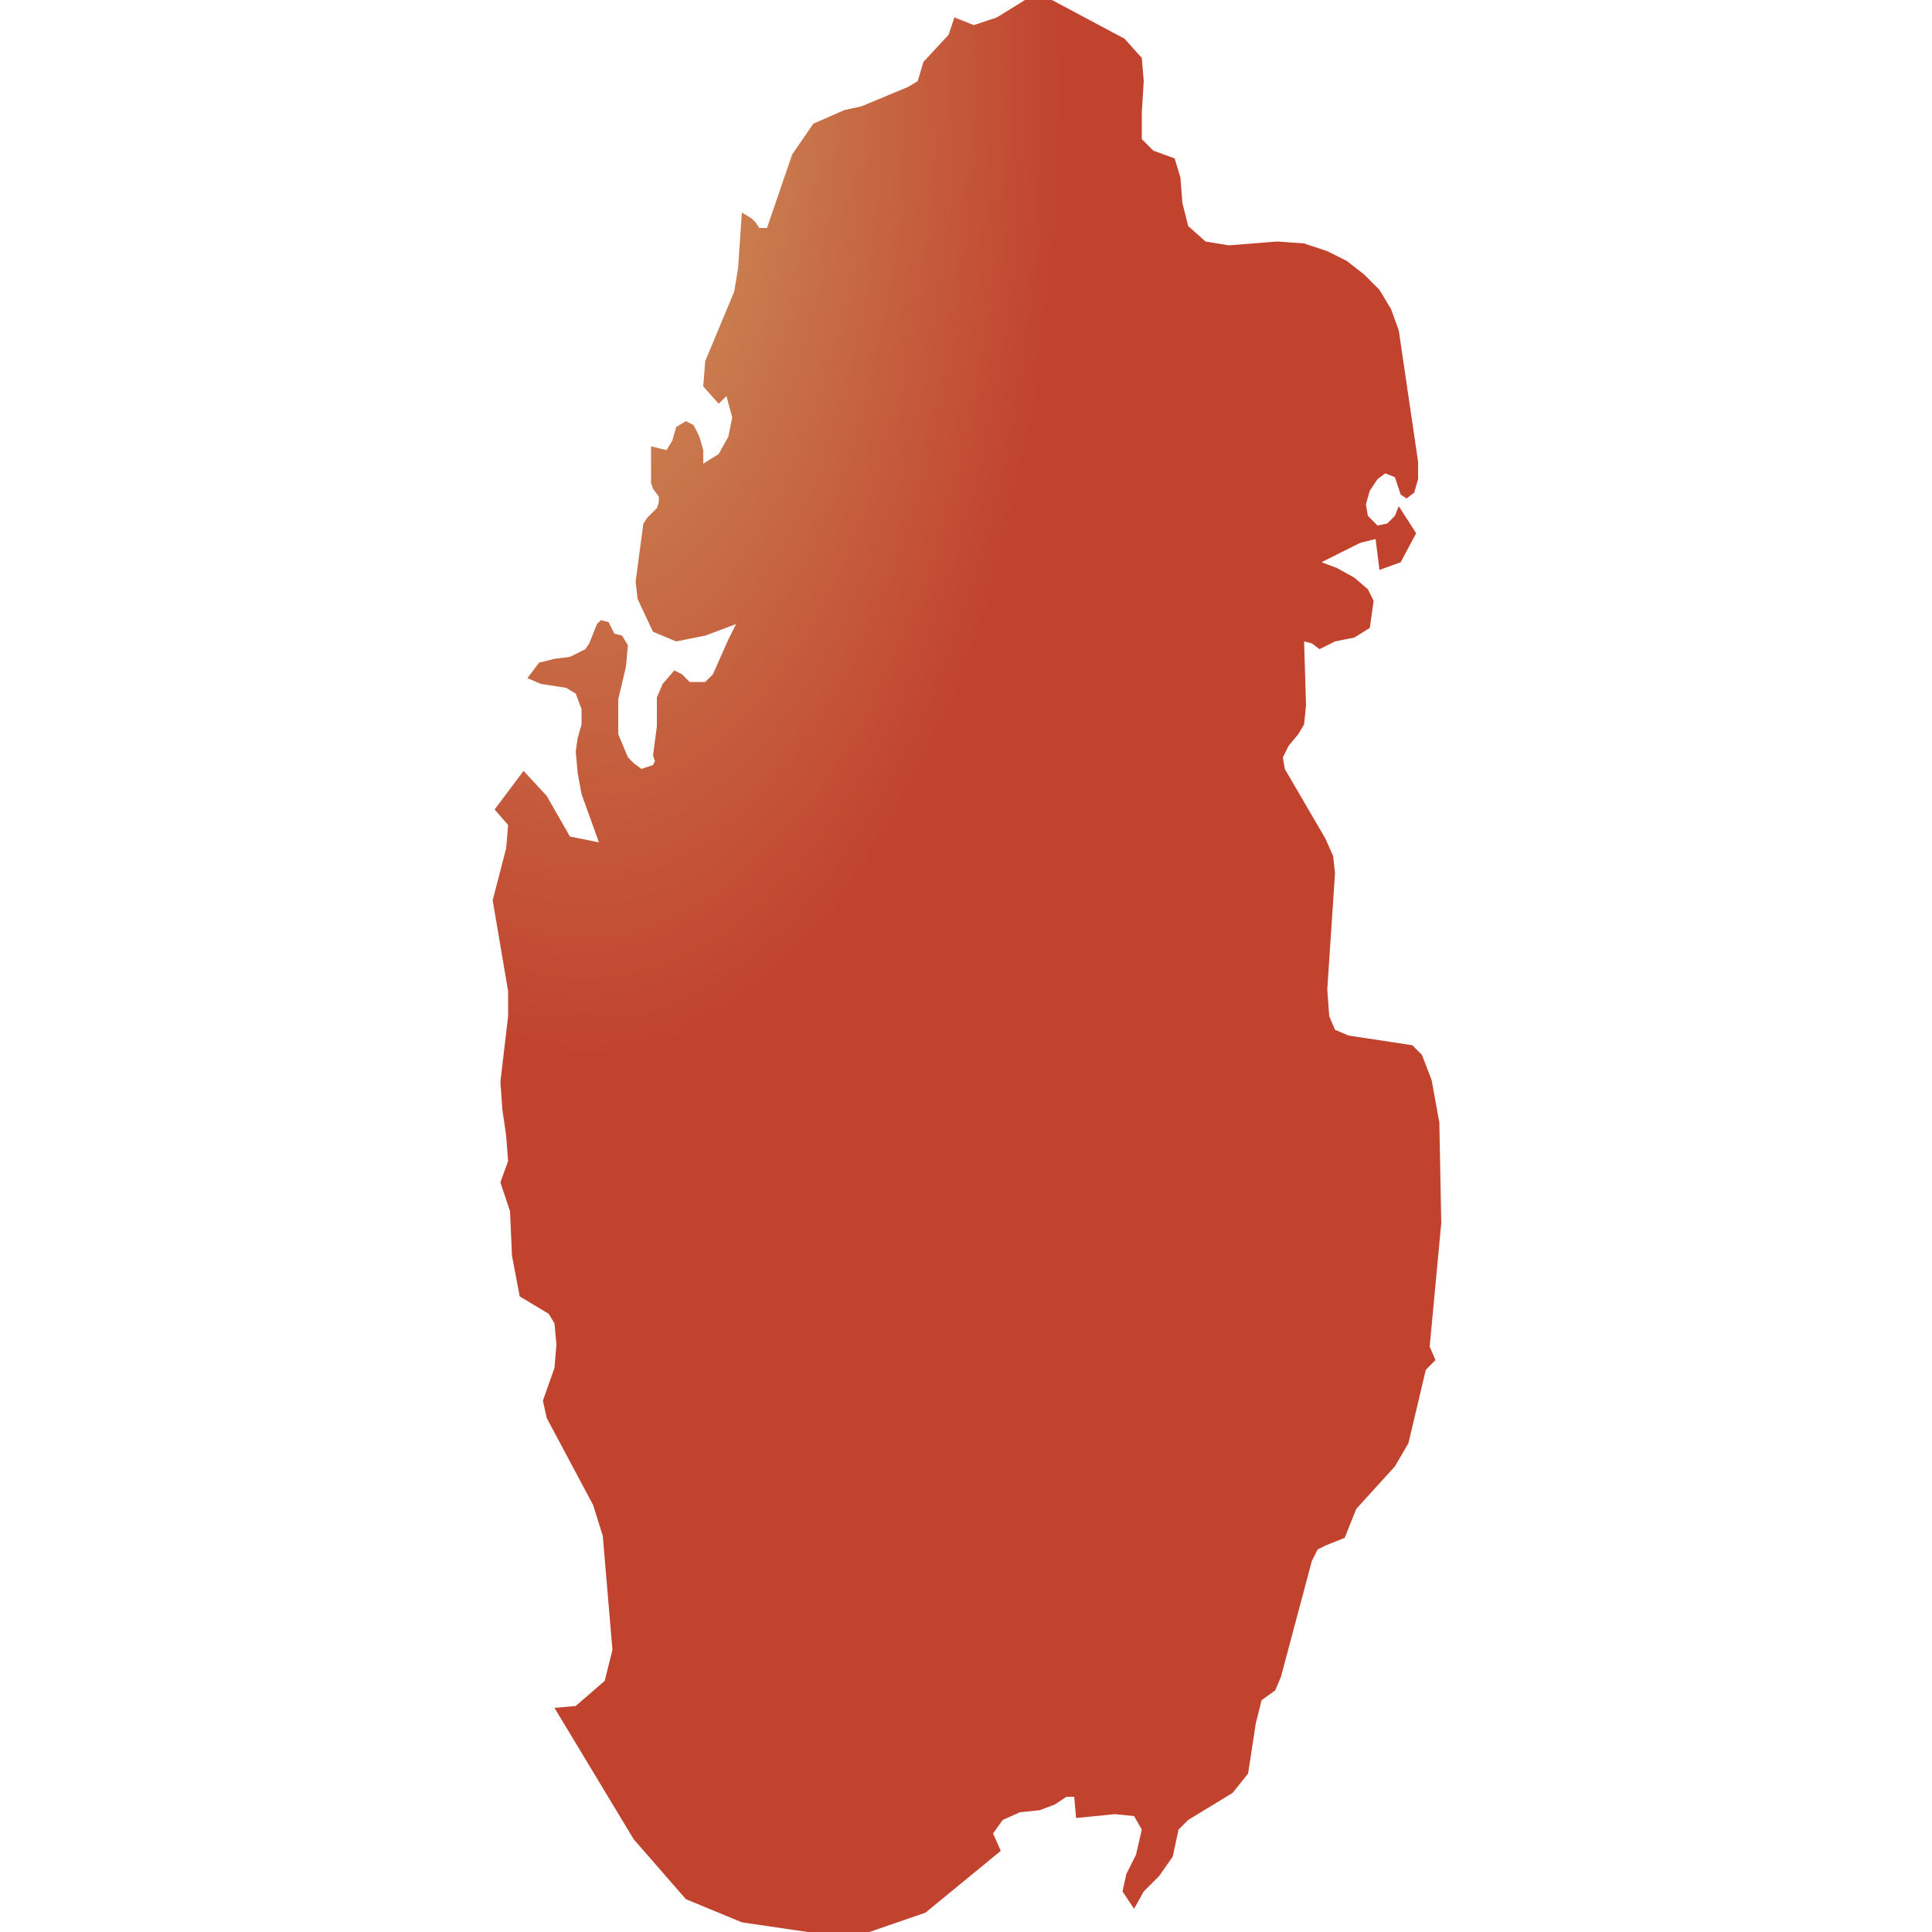
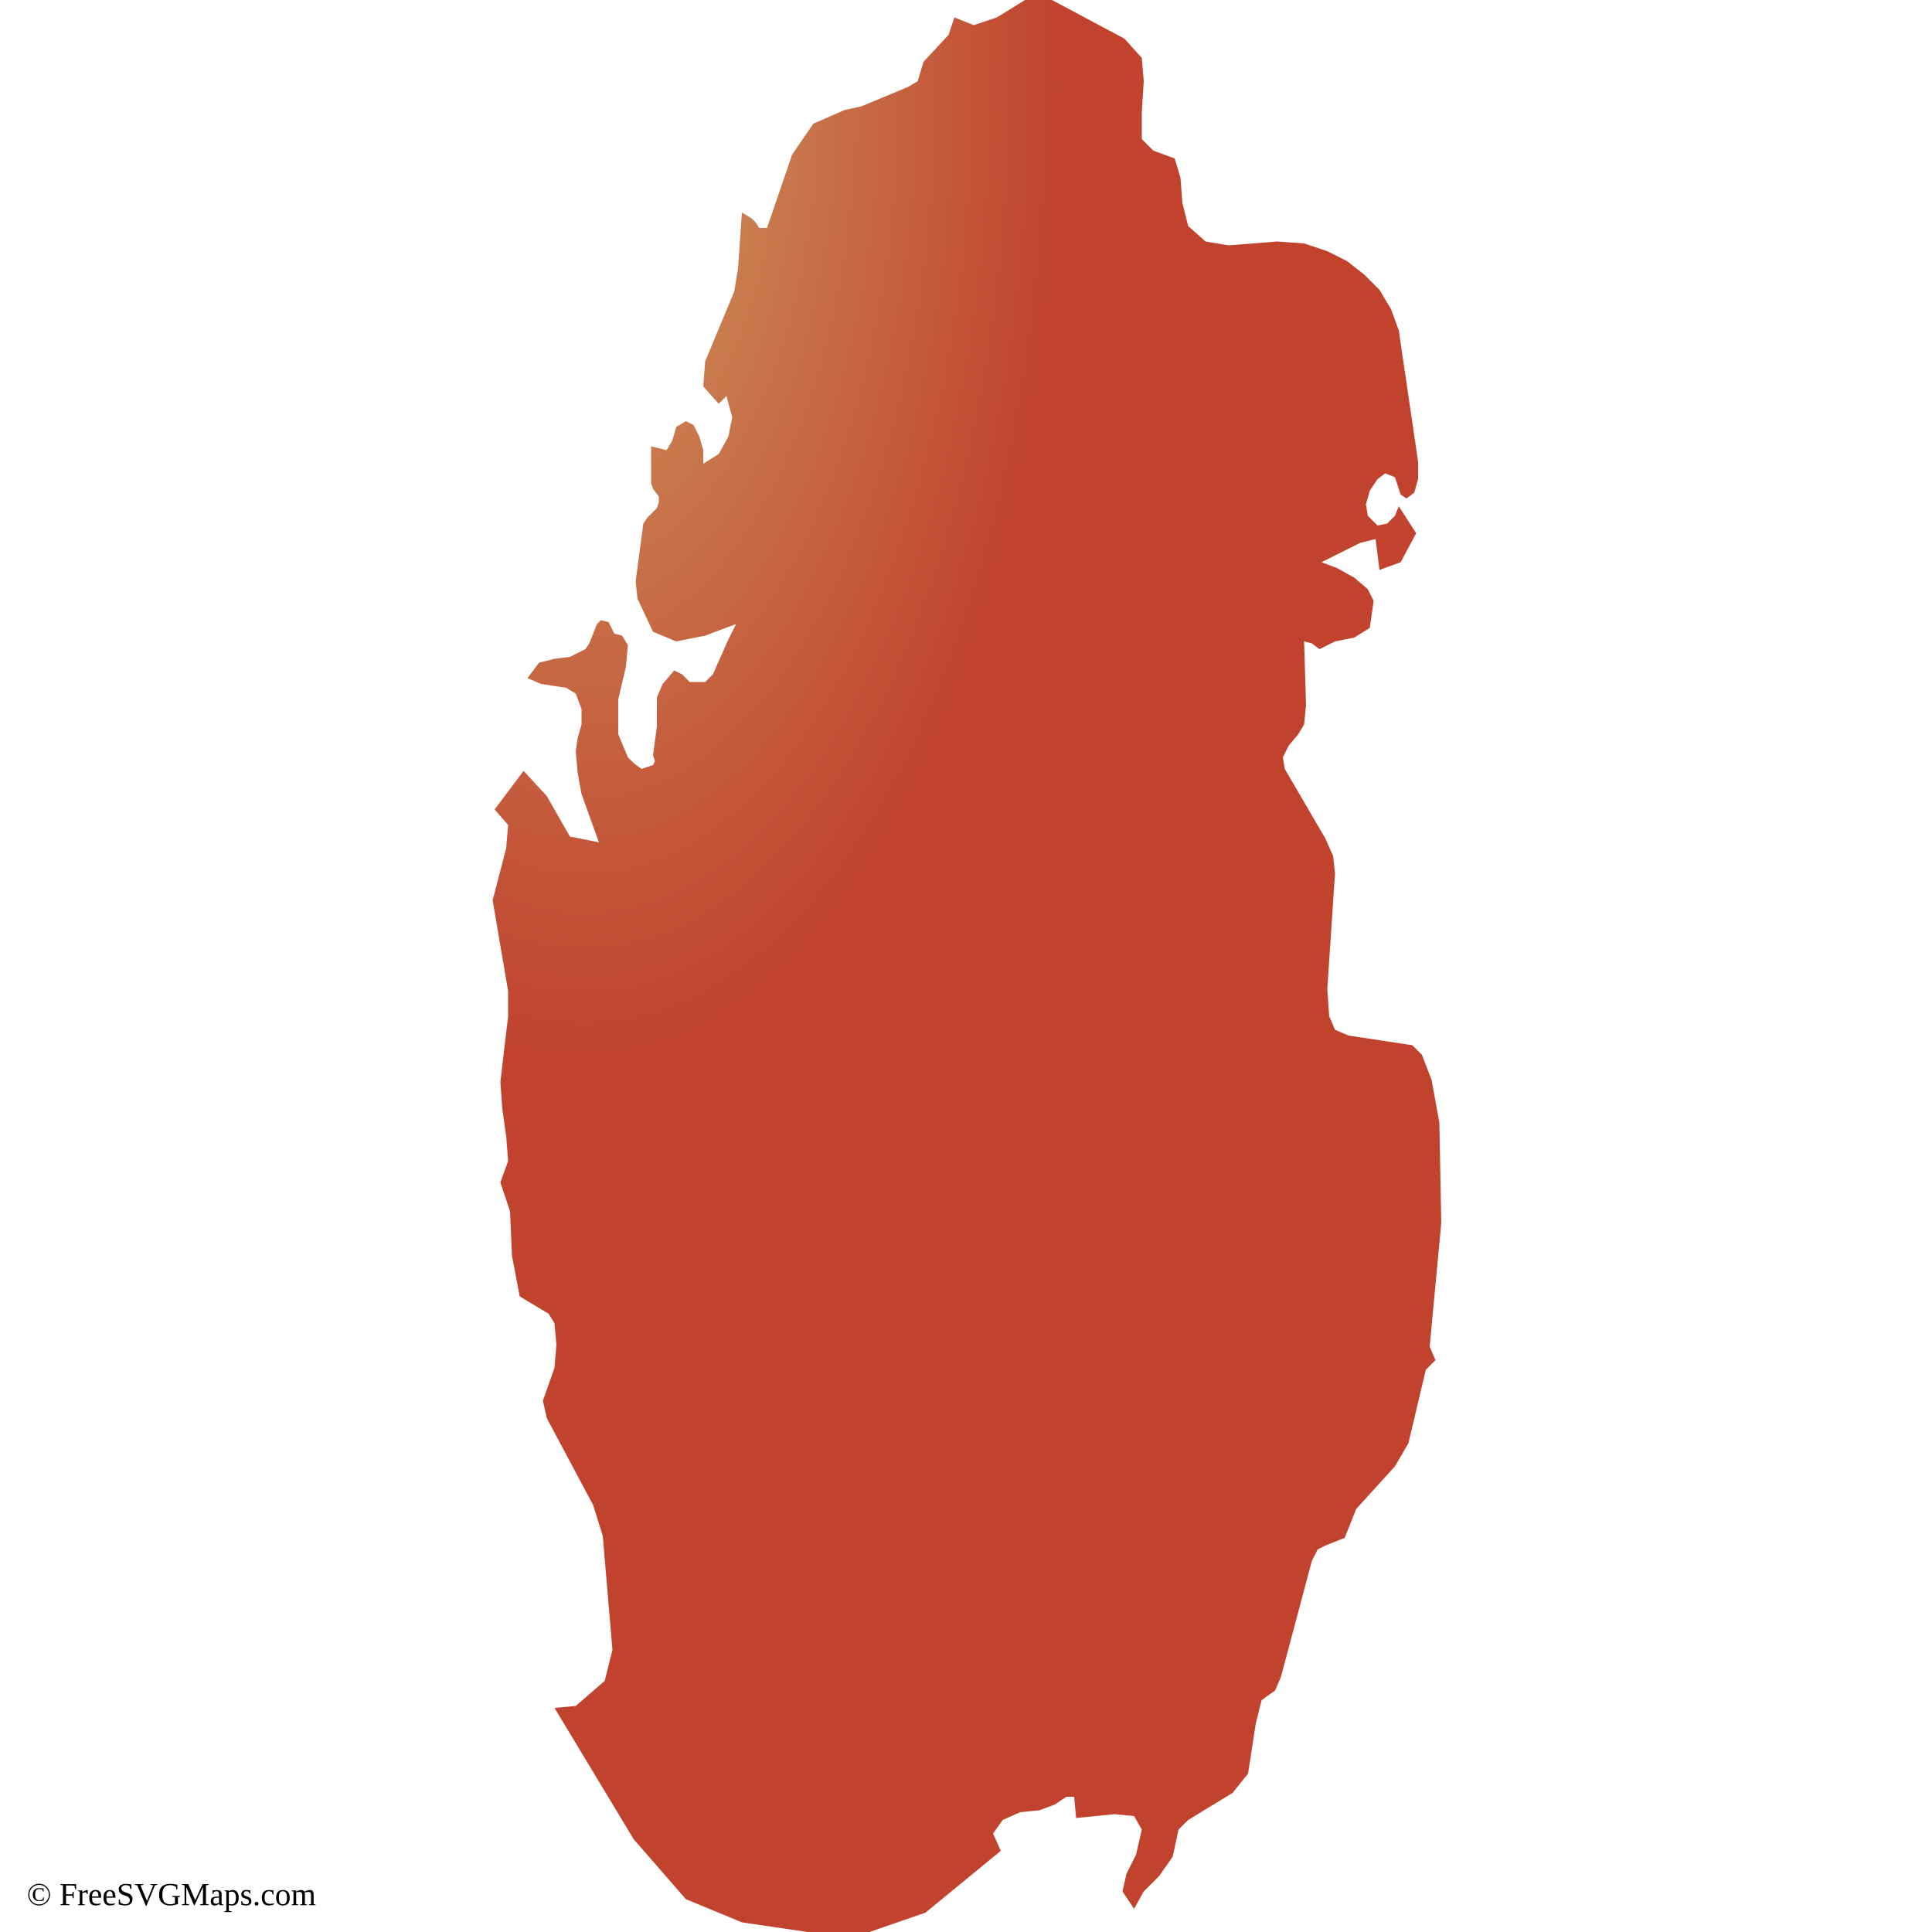
<svg xmlns="http://www.w3.org/2000/svg" id="mapSVG" version="1.1" x="0px" y="0px" style="overflow: hidden; enable-background:new -461 335 100 100;" xml:space="preserve" width="360" height="360" viewBox="0 0 360 360">
-   <defs id="defs1">
+   <g id="viewport-20260918040239445" class="svg-pan-zoom_viewport" transform="matrix(3.6,0,0,3.6,1659.6,-1206)" style="transform: matrix(3.6, 0, 0, 3.6, 1659.6, -1206);">
+     <g id="mapGroup">
+       <path id="mapPath" vector-effect="none" d="M-409.2,430.8l-3.9,3.2l-2.9,1l-3.2,0l-3.4-0.5l-2.9-1.2l-2.7-3.1l-4.1-6.8l1.1-0.1l1.5-1.3l0.4-1.6  l-0.5-5.9l-0.5-1.6l-2.4-4.5l-0.2-0.9l0.6-1.7l0.1-1.2l-0.1-1.1l-0.3-0.5l-1.5-0.9l-0.4-2.1l-0.1-2.3l-0.5-1.5l0.4-1.1l-0.1-1.3  l-0.2-1.4l-0.1-1.4l0.4-3.4l0-1.3l-0.8-4.7l0.7-2.7l0.1-1.2l-0.7-0.8l1.5-2l1.2,1.3l1.2,2.1l1.5,0.3l-0.9-2.5l-0.2-1.1l-0.1-1.1  l0.1-0.7l0.2-0.7l0-0.8l-0.3-0.8l-0.5-0.3l-1.3-0.2l-0.7-0.3l0.6-0.8l0.8-0.2l0.8-0.1l0.8-0.4l0.2-0.3l0.4-1l0.2-0.2l0.4,0.1  l0.3,0.6l0.4,0.1l0.3,0.5l-0.1,1.1l-0.4,1.7v1.3l0,0.5l0.5,1.2l0.3,0.3l0.4,0.3l0.6-0.2l0.1-0.2l-0.1-0.3l0.2-1.5l0-1.5l0.3-0.7  l0.6-0.7l0.4,0.2l0.4,0.4l0.8,0l0.4-0.4l0.8-1.8l0.4-0.8l-1.6,0.6l-1.5,0.3l-1.2-0.5l-0.8-1.7l-0.1-0.9l0.4-3l0.2-0.3l0.5-0.5  l0.1-0.3l0-0.3l-0.3-0.4l-0.1-0.3v-1.9l0.8,0.2l0.3-0.5l0.2-0.7l0.5-0.3l0.4,0.2l0.3,0.6l0.2,0.7l0,0.7l0.8-0.5l0.5-0.9l0.2-1  l-0.3-1.1l-0.4,0.4l-0.8-0.9l0.1-1.3l1.5-3.6l0.2-1.2l0.2-2.9l0.5,0.3l0.2,0.2l0.2,0.3h0.4l1.3-3.8l1.1-1.6l1.6-0.7l0.9-0.2l2.4-1  l0.5-0.3l0.3-1l1.3-1.4l0.3-0.9l1,0.4l1.2-0.4l2.1-1.3l4.5,2.4l0.9,1l0.1,1.2l-0.1,1.6l0,1.4l0.6,0.6l1.1,0.4l0.3,1l0.1,1.3l0.3,1.2  l0.9,0.8l1.2,0.2l2.5-0.2l1.4,0.1l1.2,0.4l1,0.5l0.9,0.7l0.8,0.8l0.6,1l0.4,1.1l1,6.8l0,0.9l-0.2,0.7l-0.4,0.3l-0.3-0.2l-0.3-0.9  l-0.5-0.2l-0.4,0.3l-0.4,0.6l-0.2,0.7l0.1,0.6l0.5,0.5l0.5-0.1l0.4-0.4l0.2-0.5l0.9,1.4l-0.8,1.5l-1.1,0.4l-0.2-1.6l-0.8,0.2l-2,1  l0.8,0.3l0.9,0.5l0.7,0.6l0.3,0.6l-0.2,1.4l-0.8,0.5l-1,0.2l-0.8,0.4l-0.4-0.3l-0.4-0.1l0.1,3.3l-0.1,1l-0.3,0.5l-0.5,0.6l-0.3,0.6  l0.1,0.6l2.1,3.6l0.4,0.9l0.1,0.9l-0.4,6l0.1,1.4l0.3,0.7l0.7,0.3l3.3,0.5l0.5,0.5l0.5,1.3l0.4,2.2l0.1,5.2l-0.6,6.4l0.3,0.7  l-0.5,0.5l-0.9,3.8l-0.7,1.2l-2,2.2l-0.6,1.5l-0.5,0.2l-0.5,0.2l-0.4,0.2l-0.3,0.6l-1.6,6l-0.3,0.7l-0.7,0.5l-0.3,1.2l-0.4,2.6  l-0.8,1l-2.3,1.4l-0.5,0.5l-0.3,1.4l-0.7,1l-0.8,0.8l-0.5,0.9l-0.6-0.9l0.2-0.9l0.5-1l0.3-1.3l-0.4-0.7l-1-0.1l-2,0.2l-0.1-1.1  l-0.4,0l-0.6,0.4l-0.8,0.3l-1,0.1l-0.9,0.4l-0.5,0.7L-409.2,430.8" fill="url(#grad1)" />
+     </g>
+   </g>
+   <text id="svgAttribution" x="5" y="355" font-size="6px" fill="#000000" text-anchor="start" dominant-baseline="baseline">© FreeSVGMaps.com</text>
+   <defs>
    <radialGradient id="grad1" cx="10%" cy="5%">
      <stop offset="0%" style="stop-color:#ce9e62;stop-opacity:1" />
      <stop offset="100%" style="stop-color:#c1432e;stop-opacity:1" />
    </radialGradient>
  </defs>
-   <g id="viewport-20260918040239445" class="svg-pan-zoom_viewport" transform="matrix(3.6,0,0,3.6,1659.6,-1206)" style="transform: matrix(3.6, 0, 0, 3.6, 1659.6, -1206);">
-     <g id="mapGroup">
-       <path id="mapPath" vector-effect="none" d="M-409.2,430.8l-3.9,3.2l-2.9,1l-3.2,0l-3.4-0.5l-2.9-1.2l-2.7-3.1l-4.1-6.8l1.1-0.1l1.5-1.3l0.4-1.6  l-0.5-5.9l-0.5-1.6l-2.4-4.5l-0.2-0.9l0.6-1.7l0.1-1.2l-0.1-1.1l-0.3-0.5l-1.5-0.9l-0.4-2.1l-0.1-2.3l-0.5-1.5l0.4-1.1l-0.1-1.3  l-0.2-1.4l-0.1-1.4l0.4-3.4l0-1.3l-0.8-4.7l0.7-2.7l0.1-1.2l-0.7-0.8l1.5-2l1.2,1.3l1.2,2.1l1.5,0.3l-0.9-2.5l-0.2-1.1l-0.1-1.1  l0.1-0.7l0.2-0.7l0-0.8l-0.3-0.8l-0.5-0.3l-1.3-0.2l-0.7-0.3l0.6-0.8l0.8-0.2l0.8-0.1l0.8-0.4l0.2-0.3l0.4-1l0.2-0.2l0.4,0.1  l0.3,0.6l0.4,0.1l0.3,0.5l-0.1,1.1l-0.4,1.7v1.3l0,0.5l0.5,1.2l0.3,0.3l0.4,0.3l0.6-0.2l0.1-0.2l-0.1-0.3l0.2-1.5l0-1.5l0.3-0.7  l0.6-0.7l0.4,0.2l0.4,0.4l0.8,0l0.4-0.4l0.8-1.8l0.4-0.8l-1.6,0.6l-1.5,0.3l-1.2-0.5l-0.8-1.7l-0.1-0.9l0.4-3l0.2-0.3l0.5-0.5  l0.1-0.3l0-0.3l-0.3-0.4l-0.1-0.3v-1.9l0.8,0.2l0.3-0.5l0.2-0.7l0.5-0.3l0.4,0.2l0.3,0.6l0.2,0.7l0,0.7l0.8-0.5l0.5-0.9l0.2-1  l-0.3-1.1l-0.4,0.4l-0.8-0.9l0.1-1.3l1.5-3.6l0.2-1.2l0.2-2.9l0.5,0.3l0.2,0.2l0.2,0.3h0.4l1.3-3.8l1.1-1.6l1.6-0.7l0.9-0.2l2.4-1  l0.5-0.3l0.3-1l1.3-1.4l0.3-0.9l1,0.4l1.2-0.4l2.1-1.3l4.5,2.4l0.9,1l0.1,1.2l-0.1,1.6l0,1.4l0.6,0.6l1.1,0.4l0.3,1l0.1,1.3l0.3,1.2  l0.9,0.8l1.2,0.2l2.5-0.2l1.4,0.1l1.2,0.4l1,0.5l0.9,0.7l0.8,0.8l0.6,1l0.4,1.1l1,6.8l0,0.9l-0.2,0.7l-0.4,0.3l-0.3-0.2l-0.3-0.9  l-0.5-0.2l-0.4,0.3l-0.4,0.6l-0.2,0.7l0.1,0.6l0.5,0.5l0.5-0.1l0.4-0.4l0.2-0.5l0.9,1.4l-0.8,1.5l-1.1,0.4l-0.2-1.6l-0.8,0.2l-2,1  l0.8,0.3l0.9,0.5l0.7,0.6l0.3,0.6l-0.2,1.4l-0.8,0.5l-1,0.2l-0.8,0.4l-0.4-0.3l-0.4-0.1l0.1,3.3l-0.1,1l-0.3,0.5l-0.5,0.6l-0.3,0.6  l0.1,0.6l2.1,3.6l0.4,0.9l0.1,0.9l-0.4,6l0.1,1.4l0.3,0.7l0.7,0.3l3.3,0.5l0.5,0.5l0.5,1.3l0.4,2.2l0.1,5.2l-0.6,6.4l0.3,0.7  l-0.5,0.5l-0.9,3.8l-0.7,1.2l-2,2.2l-0.6,1.5l-0.5,0.2l-0.5,0.2l-0.4,0.2l-0.3,0.6l-1.6,6l-0.3,0.7l-0.7,0.5l-0.3,1.2l-0.4,2.6  l-0.8,1l-2.3,1.4l-0.5,0.5l-0.3,1.4l-0.7,1l-0.8,0.8l-0.5,0.9l-0.6-0.9l0.2-0.9l0.5-1l0.3-1.3l-0.4-0.7l-1-0.1l-2,0.2l-0.1-1.1  l-0.4,0l-0.6,0.4l-0.8,0.3l-1,0.1l-0.9,0.4l-0.5,0.7L-409.2,430.8" fill="url(#grad1)" />
-     </g>
-   </g>
</svg>
